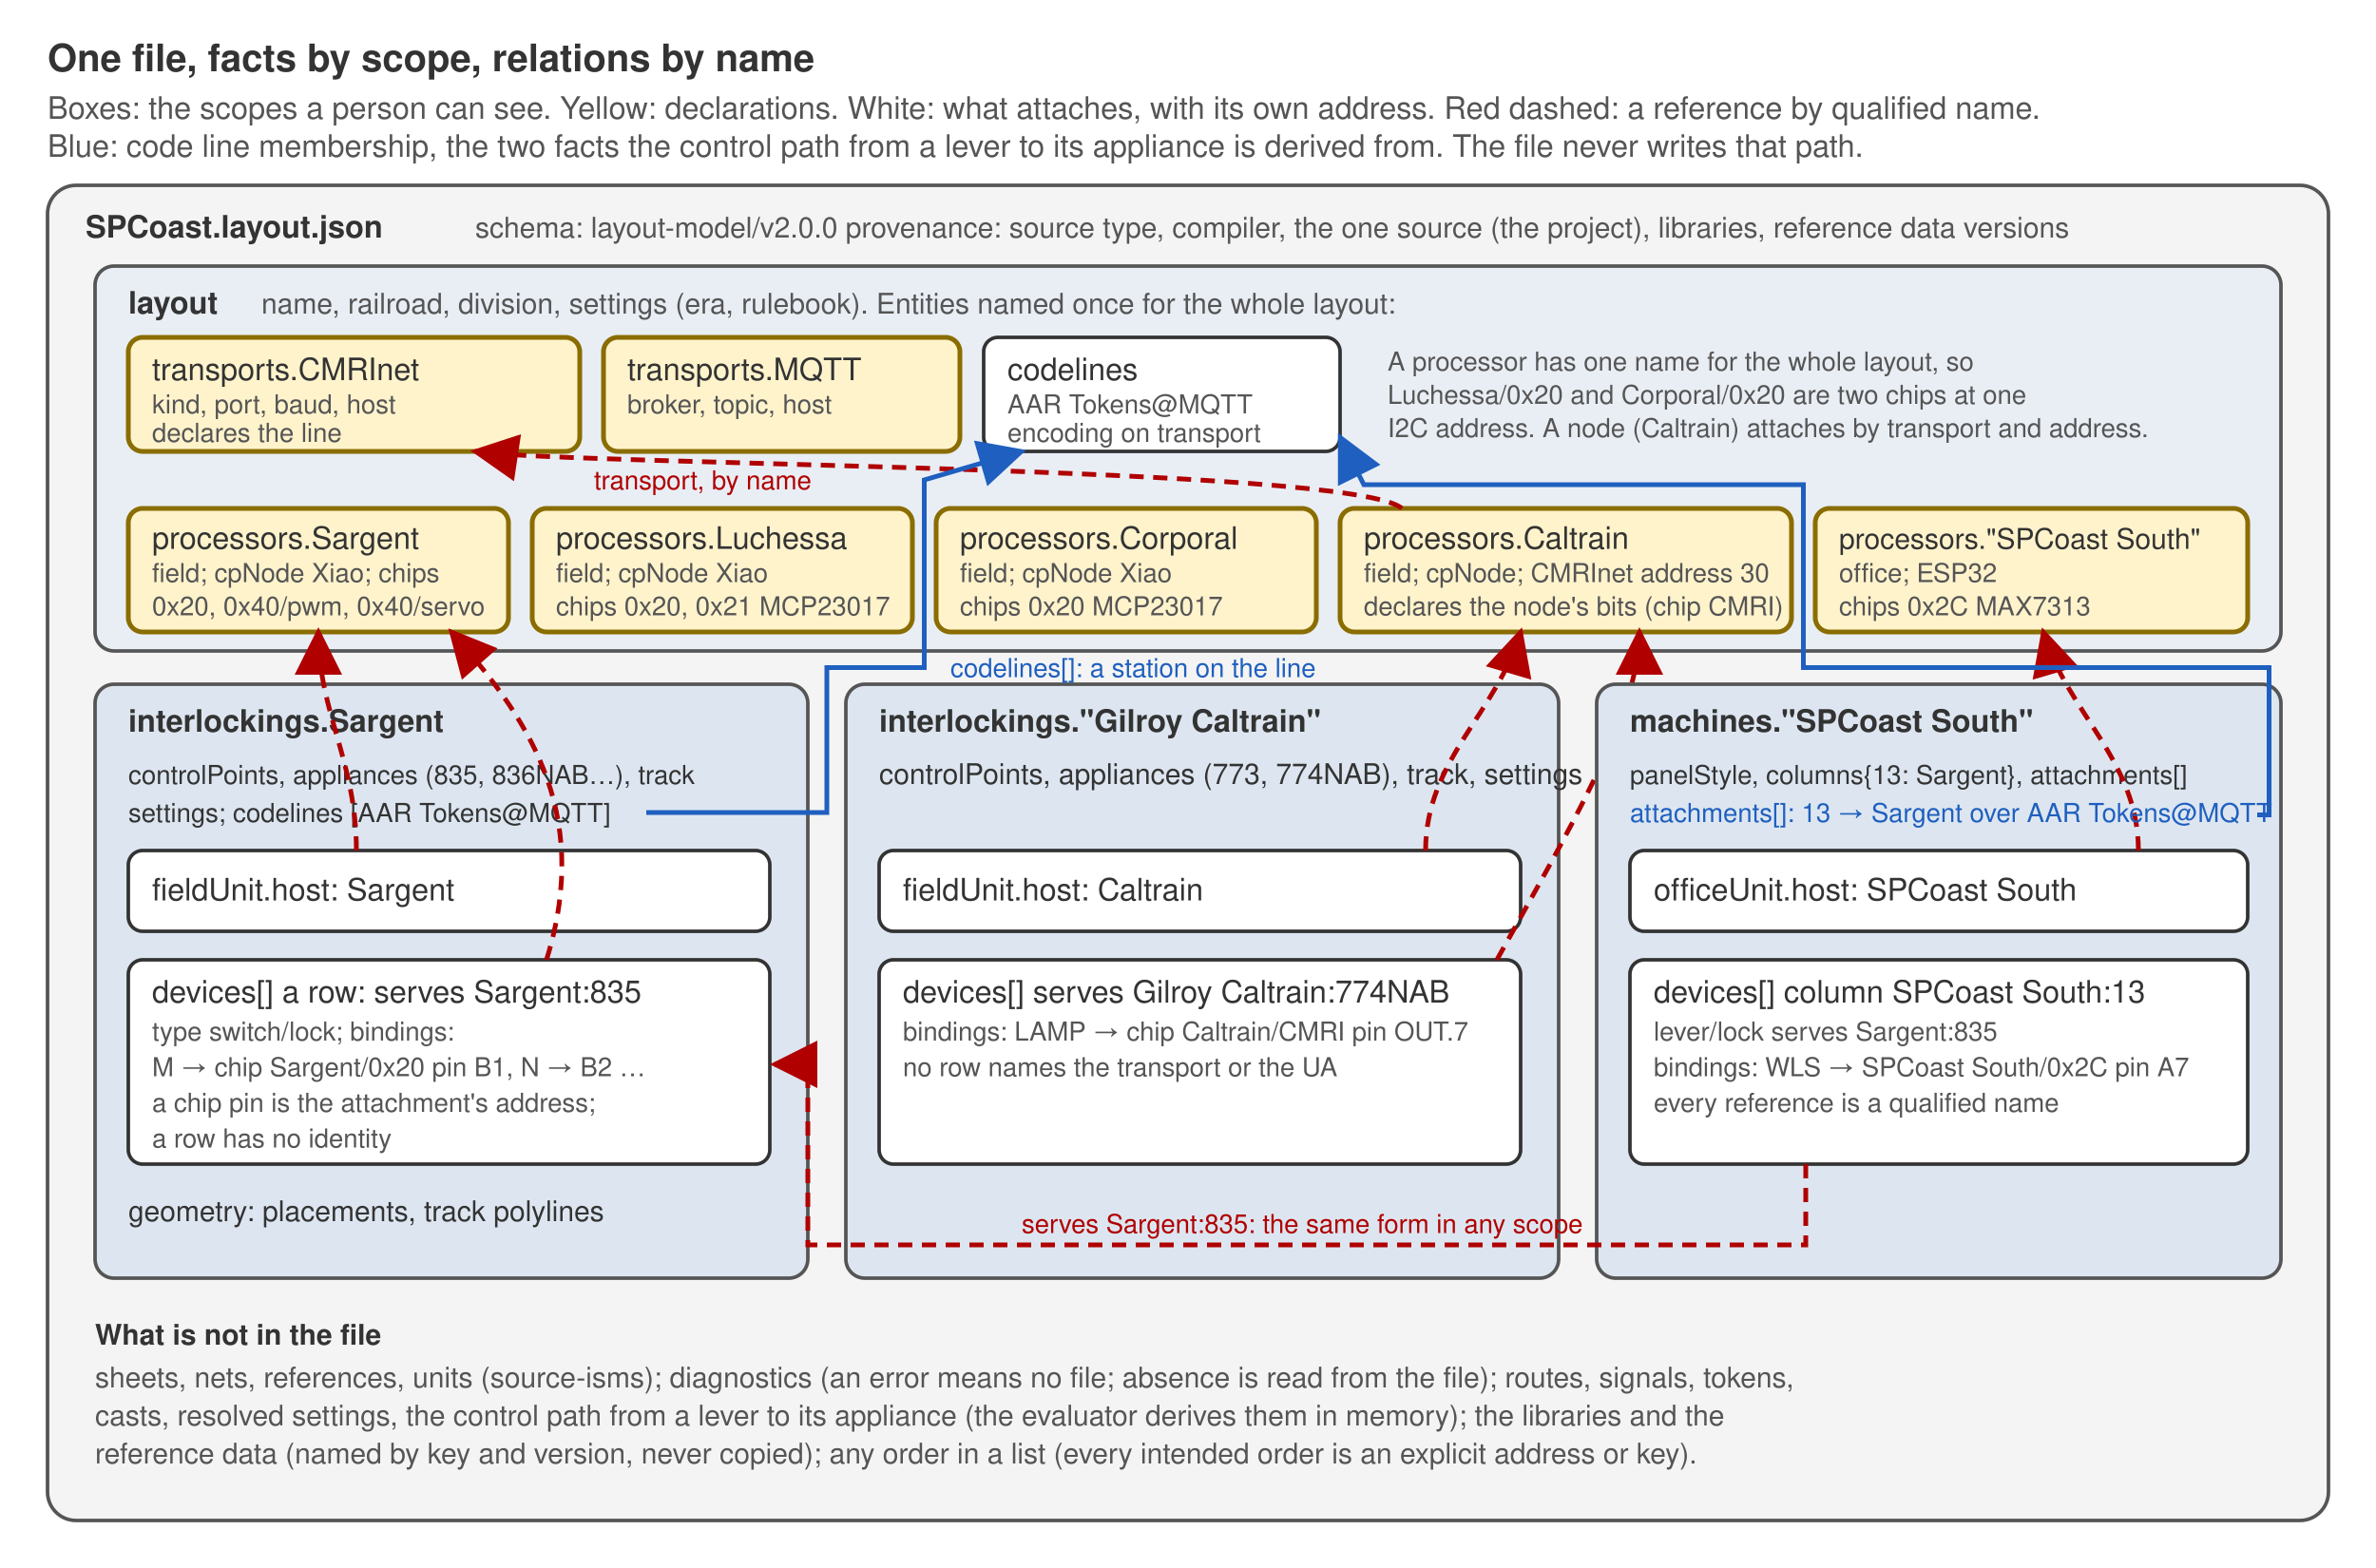
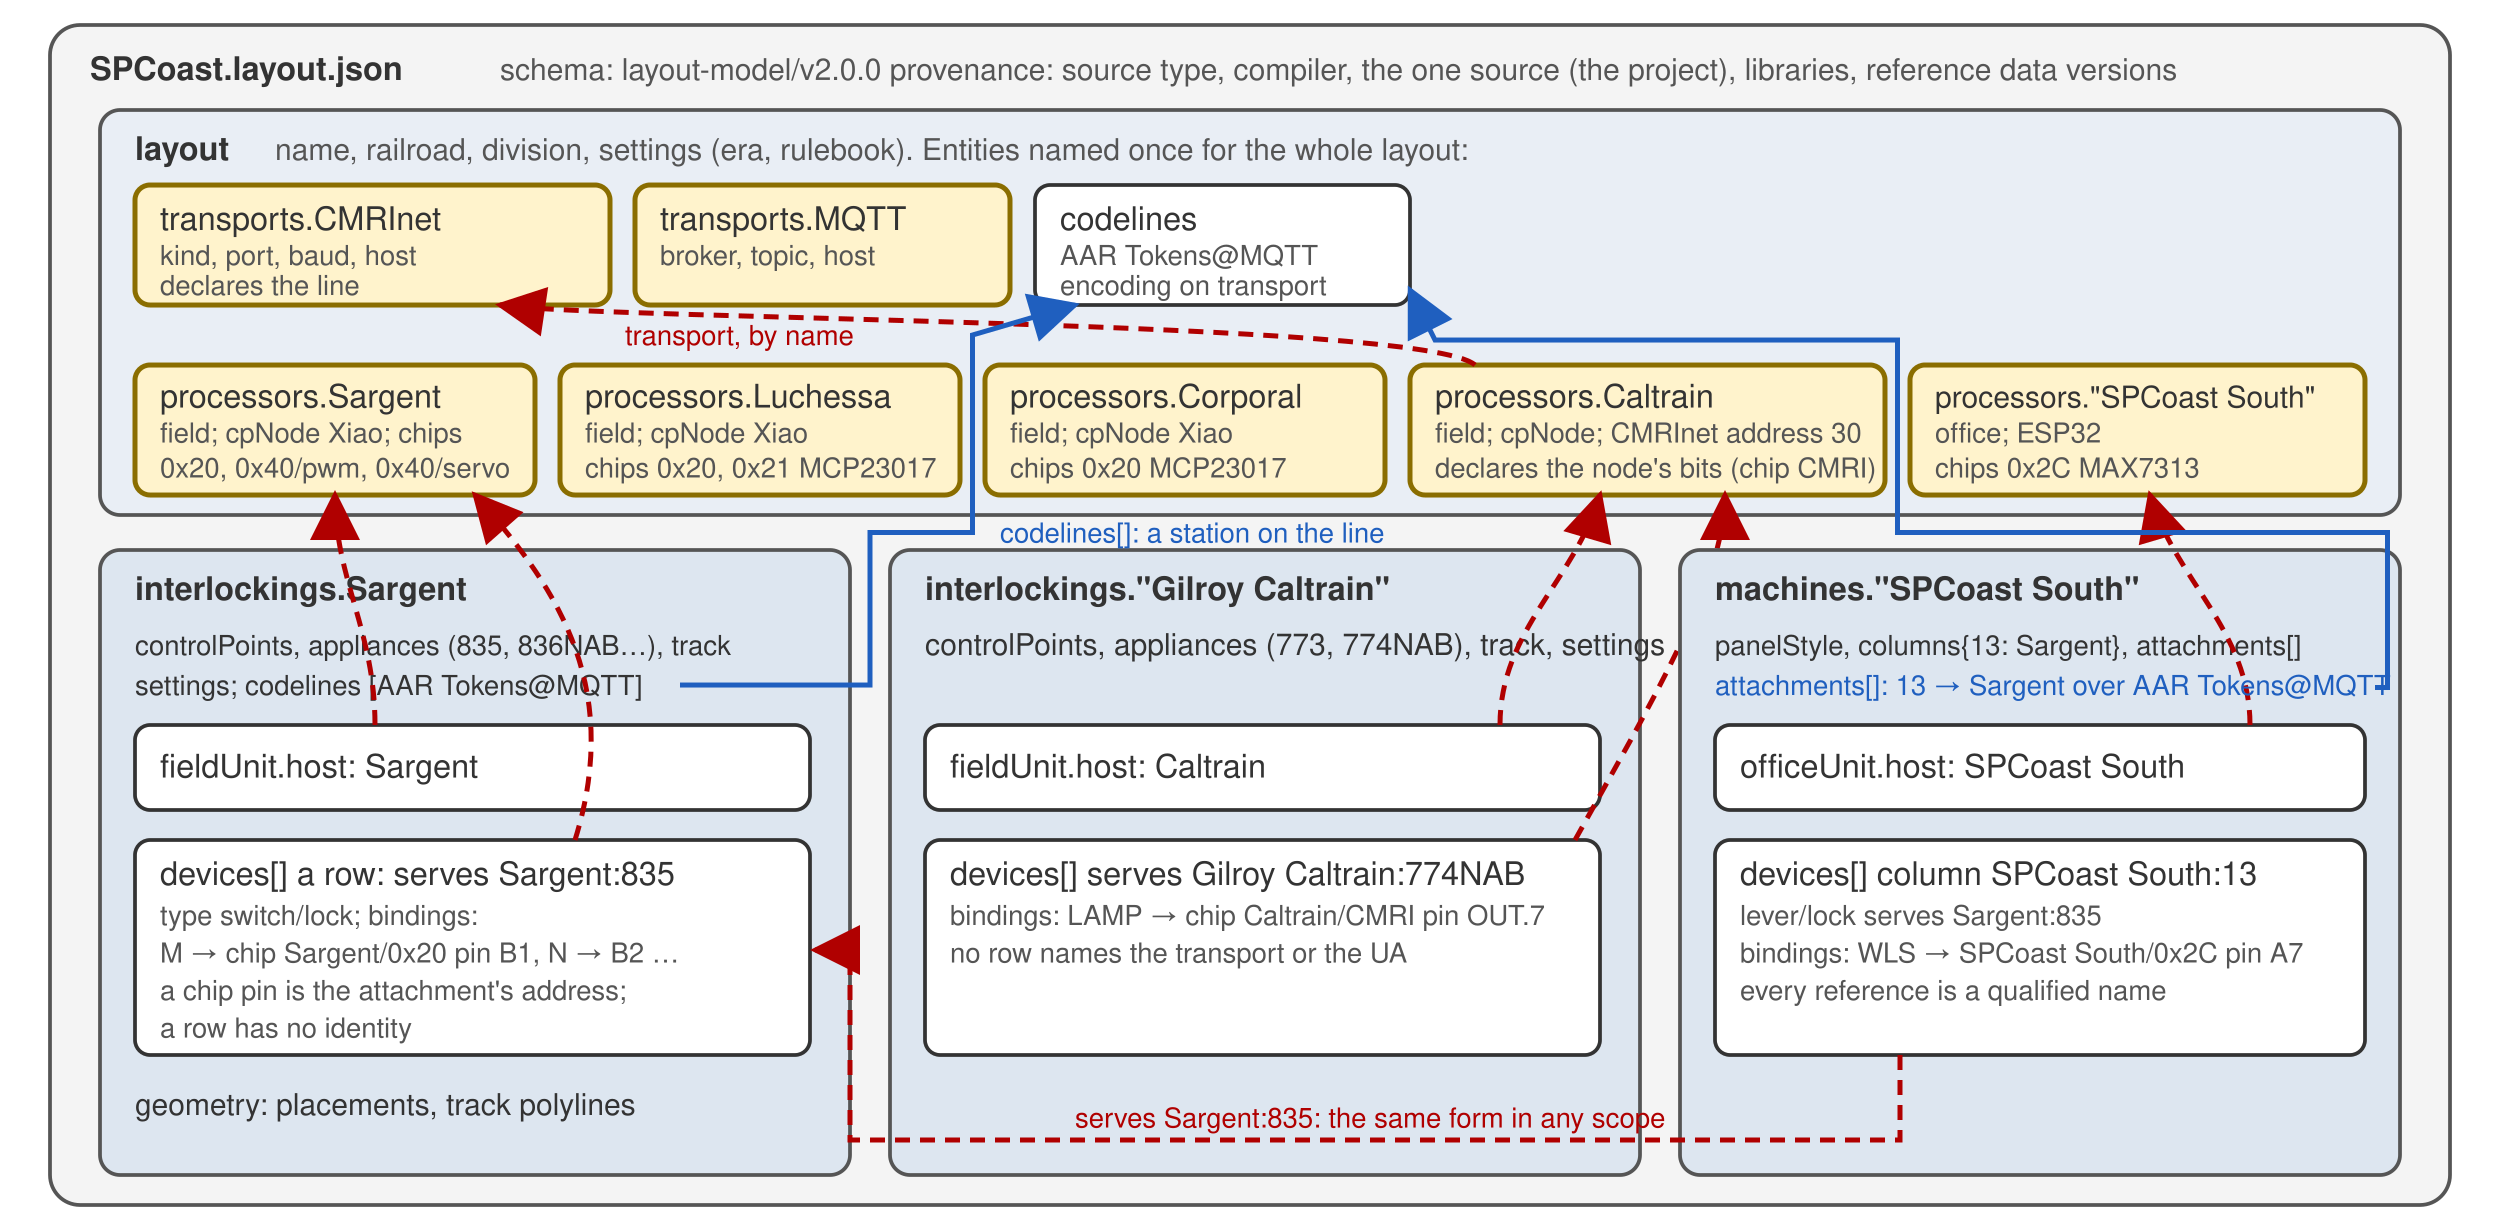
- <svg xmlns="http://www.w3.org/2000/svg" viewBox="0 0 1000 660" font-family="Helvetica, Arial, sans-serif" font-size="13">
-   <rect width="1000" height="660" fill="#ffffff" />
+ <svg xmlns="http://www.w3.org/2000/svg" viewBox="0 0 1000 492" font-family="Helvetica, Arial, sans-serif" font-size="13">
+   <rect width="1000" height="492" fill="#ffffff" />
  <defs>
    <marker id="r" markerWidth="10" markerHeight="10" refX="9" refY="5" orient="auto">
      <path d="M0,0 L10,5 L0,10 z" fill="#b00000" />
    </marker>
    <marker id="b" markerWidth="10" markerHeight="10" refX="9" refY="5" orient="auto">
      <path d="M0,0 L10,5 L0,10 z" fill="#1f5fbf" />
    </marker>
  </defs>
-   <text x="20" y="30" font-size="16" font-weight="bold" fill="#333">One file, facts by scope, relations by name</text>
-   <text x="20" y="50" fill="#555">Boxes: the scopes a person can see. Yellow: declarations. White: what attaches, with its own address. Red dashed: a reference by qualified name.</text>
-   <text x="20" y="66" fill="#555">Blue: code line membership, the two facts the control path from a lever to its appliance is derived from. The file never writes that path.</text>
-   <rect x="20" y="78" width="960" height="562" rx="12" fill="#f4f4f4" stroke="#555" stroke-width="1.5" />
-   <text x="36" y="100" font-weight="bold" fill="#333">SPCoast.layout.json</text>
-   <text x="200" y="100" fill="#555" font-size="12">schema: layout-model/v2.0.0    provenance: source type, compiler, the one source (the project), libraries, reference data versions</text>
-   <rect x="40" y="112" width="920" height="162" rx="8" fill="#e9eef5" stroke="#555" stroke-width="1.5" />
-   <text x="54" y="132" font-weight="bold" fill="#333">layout</text>
-   <text x="110" y="132" fill="#555" font-size="12">name, railroad, division, settings (era, rulebook). Entities named once for the whole layout:</text>
-   <rect x="54" y="142" width="190" height="48" rx="6" fill="#fff3cc" stroke="#8a6d00" stroke-width="2" />
-   <text x="64" y="160" fill="#333">transports.CMRInet</text>
-   <text x="64" y="174" fill="#555" font-size="11">kind, port, baud, host</text>
-   <text x="64" y="186" fill="#555" font-size="11">declares the line</text>
-   <rect x="254" y="142" width="150" height="48" rx="6" fill="#fff3cc" stroke="#8a6d00" stroke-width="2" />
-   <text x="264" y="160" fill="#333">transports.MQTT</text>
-   <text x="264" y="174" fill="#555" font-size="11">broker, topic, host</text>
-   <rect x="414" y="142" width="150" height="48" rx="6" fill="#ffffff" stroke="#333" stroke-width="1.5" />
-   <text x="424" y="160" fill="#333">codelines</text>
-   <text x="424" y="174" fill="#555" font-size="11">AAR Tokens@MQTT</text>
-   <text x="424" y="186" fill="#555" font-size="11">encoding on transport</text>
-   <text x="584" y="156" fill="#555" font-size="11">A processor has one name for the whole layout, so</text>
-   <text x="584" y="170" fill="#555" font-size="11">Luchessa/0x20 and Corporal/0x20 are two chips at one</text>
-   <text x="584" y="184" fill="#555" font-size="11">I2C address. A node (Caltrain) attaches by transport and address.</text>
-   <rect x="54" y="214" width="160" height="52" rx="6" fill="#fff3cc" stroke="#8a6d00" stroke-width="2" />
-   <text x="64" y="231" fill="#333">processors.Sargent</text>
-   <text x="64" y="245" fill="#555" font-size="11">field; cpNode Xiao; chips</text>
-   <text x="64" y="259" fill="#555" font-size="11">0x20, 0x40/pwm, 0x40/servo</text>
-   <rect x="224" y="214" width="160" height="52" rx="6" fill="#fff3cc" stroke="#8a6d00" stroke-width="2" />
-   <text x="234" y="231" fill="#333">processors.Luchessa</text>
-   <text x="234" y="245" fill="#555" font-size="11">field; cpNode Xiao</text>
-   <text x="234" y="259" fill="#555" font-size="11">chips 0x20, 0x21 MCP23017</text>
-   <rect x="394" y="214" width="160" height="52" rx="6" fill="#fff3cc" stroke="#8a6d00" stroke-width="2" />
-   <text x="404" y="231" fill="#333">processors.Corporal</text>
-   <text x="404" y="245" fill="#555" font-size="11">field; cpNode Xiao</text>
-   <text x="404" y="259" fill="#555" font-size="11">chips 0x20 MCP23017</text>
-   <rect x="564" y="214" width="190" height="52" rx="6" fill="#fff3cc" stroke="#8a6d00" stroke-width="2" />
-   <text x="574" y="231" fill="#333">processors.Caltrain</text>
-   <text x="574" y="245" fill="#555" font-size="11">field; cpNode; CMRInet address 30</text>
-   <text x="574" y="259" fill="#555" font-size="11">declares the node's bits (chip CMRI)</text>
-   <rect x="764" y="214" width="182" height="52" rx="6" fill="#fff3cc" stroke="#8a6d00" stroke-width="2" />
-   <text x="774" y="231" fill="#333" font-size="12">processors."SPCoast South"</text>
-   <text x="774" y="245" fill="#555" font-size="11">office; ESP32</text>
-   <text x="774" y="259" fill="#555" font-size="11">chips 0x2C MAX7313</text>
-   <path d="M 590 214 C 570 196, 240 196, 200 190" fill="none" stroke="#b00000" stroke-width="2" stroke-dasharray="6 4" marker-end="url(#r)" />
-   <text x="250" y="206" fill="#b00000" font-size="11">transport, by name</text>
-   <rect x="40" y="288" width="300" height="250" rx="8" fill="#dde6f0" stroke="#555" stroke-width="1.5" />
-   <text x="54" y="308" font-weight="bold" fill="#333">interlockings.Sargent</text>
-   <text x="54" y="330" fill="#333" font-size="11">controlPoints, appliances (835, 836NAB…), track</text>
-   <text x="54" y="346" fill="#333" font-size="11">settings; codelines [AAR Tokens@MQTT]</text>
-   <rect x="54" y="358" width="270" height="34" rx="6" fill="#ffffff" stroke="#333" stroke-width="1.5" />
-   <text x="64" y="379" fill="#333">fieldUnit.host: Sargent</text>
-   <path d="M 150 358 C 150 320, 134 300, 134 266" fill="none" stroke="#b00000" stroke-width="2" stroke-dasharray="6 4" marker-end="url(#r)" />
-   <rect x="54" y="404" width="270" height="86" rx="6" fill="#ffffff" stroke="#333" stroke-width="1.5" />
-   <text x="64" y="422" fill="#333">devices[]  a row: serves Sargent:835</text>
-   <text x="64" y="438" fill="#555" font-size="11">type switch/lock; bindings:</text>
-   <text x="64" y="453" fill="#555" font-size="11">M → chip Sargent/0x20 pin B1, N → B2 …</text>
-   <text x="64" y="468" fill="#555" font-size="11">a chip pin is the attachment's address;</text>
-   <text x="64" y="483" fill="#555" font-size="11">a row has no identity</text>
-   <text x="54" y="514" fill="#333" font-size="12">geometry: placements, track polylines</text>
-   <path d="M 230 404 C 250 340, 220 300, 190 266" fill="none" stroke="#b00000" stroke-width="2" stroke-dasharray="6 4" marker-end="url(#r)" />
-   <path d="M 272 342 L 348 342 L 348 281 L 389 281 L 389 202 L 430 190" fill="none" stroke="#1f5fbf" stroke-width="2" marker-end="url(#b)" />
-   <rect x="356" y="288" width="300" height="250" rx="8" fill="#dde6f0" stroke="#555" stroke-width="1.5" />
-   <text x="370" y="308" font-weight="bold" fill="#333">interlockings."Gilroy Caltrain"</text>
-   <text x="370" y="330" fill="#333" font-size="12">controlPoints, appliances (773, 774NAB), track, settings</text>
-   <rect x="370" y="358" width="270" height="34" rx="6" fill="#ffffff" stroke="#333" stroke-width="1.5" />
-   <text x="380" y="379" fill="#333">fieldUnit.host: Caltrain</text>
-   <path d="M 600 358 C 600 320, 630 300, 640 266" fill="none" stroke="#b00000" stroke-width="2" stroke-dasharray="6 4" marker-end="url(#r)" />
-   <rect x="370" y="404" width="270" height="86" rx="6" fill="#ffffff" stroke="#333" stroke-width="1.5" />
-   <text x="380" y="422" fill="#333">devices[]  serves Gilroy Caltrain:774NAB</text>
-   <text x="380" y="438" fill="#555" font-size="11">bindings: LAMP → chip Caltrain/CMRI pin OUT.7</text>
-   <text x="380" y="453" fill="#555" font-size="11">no row names the transport or the UA</text>
-   <path d="M 630 404 C 660 350, 690 300, 690 266" fill="none" stroke="#b00000" stroke-width="2" stroke-dasharray="6 4" marker-end="url(#r)" />
-   <rect x="672" y="288" width="288" height="250" rx="8" fill="#dde6f0" stroke="#555" stroke-width="1.5" />
-   <text x="686" y="308" font-weight="bold" fill="#333">machines."SPCoast South"</text>
-   <text x="686" y="330" fill="#333" font-size="11">panelStyle, columns{13: Sargent}, attachments[]</text>
-   <rect x="686" y="358" width="260" height="34" rx="6" fill="#ffffff" stroke="#333" stroke-width="1.5" />
-   <text x="696" y="379" fill="#333">officeUnit.host: SPCoast South</text>
-   <path d="M 900 358 C 900 320, 870 300, 860 266" fill="none" stroke="#b00000" stroke-width="2" stroke-dasharray="6 4" marker-end="url(#r)" />
-   <rect x="686" y="404" width="260" height="86" rx="6" fill="#ffffff" stroke="#333" stroke-width="1.5" />
-   <text x="696" y="422" fill="#333">devices[]  column SPCoast South:13</text>
-   <text x="696" y="438" fill="#555" font-size="11">lever/lock serves Sargent:835</text>
-   <text x="696" y="453" fill="#555" font-size="11">bindings: WLS → SPCoast South/0x2C pin A7</text>
-   <text x="696" y="468" fill="#555" font-size="11">every reference is a qualified name</text>
-   <path d="M 760 490 L 760 524 L 340 524 L 340 448 L 326 448" fill="none" stroke="#b00000" stroke-width="2" stroke-dasharray="6 4" marker-end="url(#r)" />
-   <text x="430" y="519" fill="#b00000" font-size="11">serves Sargent:835: the same form in any scope</text>
-   <path d="M 950 343 L 955 343 L 955 281 L 759 281 L 759 204 L 574 204 L 564 184" fill="none" stroke="#1f5fbf" stroke-width="2" marker-end="url(#b)" />
-   <text x="400" y="285" fill="#1f5fbf" font-size="11">codelines[]: a station on the line</text>
-   <text x="686" y="346" fill="#1f5fbf" font-size="11">attachments[]: 13 → Sargent over AAR Tokens@MQTT</text>
-   <text x="40" y="566" fill="#333" font-size="12" font-weight="bold">What is not in the file</text>
-   <text x="40" y="584" fill="#555" font-size="12">sheets, nets, references, units (source-isms); diagnostics (an error means no file; absence is read from the file); routes, signals, tokens,</text>
-   <text x="40" y="600" fill="#555" font-size="12">casts, resolved settings, the control path from a lever to its appliance (the evaluator derives them in memory); the libraries and the</text>
-   <text x="40" y="616" fill="#555" font-size="12">reference data (named by key and version, never copied); any order in a list (every intended order is an explicit address or key).</text>
+   <rect x="20" y="10" width="960" height="472" rx="12" fill="#f4f4f4" stroke="#555" stroke-width="1.5" />
+   <text x="36" y="32" font-weight="bold" fill="#333">SPCoast.layout.json</text>
+   <text x="200" y="32" fill="#555" font-size="12">schema: layout-model/v2.0.0    provenance: source type, compiler, the one source (the project), libraries, reference data versions</text>
+   <rect x="40" y="44" width="920" height="162" rx="8" fill="#e9eef5" stroke="#555" stroke-width="1.5" />
+   <text x="54" y="64" font-weight="bold" fill="#333">layout</text>
+   <text x="110" y="64" fill="#555" font-size="12">name, railroad, division, settings (era, rulebook). Entities named once for the whole layout:</text>
+   <rect x="54" y="74" width="190" height="48" rx="6" fill="#fff3cc" stroke="#8a6d00" stroke-width="2" />
+   <text x="64" y="92" fill="#333">transports.CMRInet</text>
+   <text x="64" y="106" fill="#555" font-size="11">kind, port, baud, host</text>
+   <text x="64" y="118" fill="#555" font-size="11">declares the line</text>
+   <rect x="254" y="74" width="150" height="48" rx="6" fill="#fff3cc" stroke="#8a6d00" stroke-width="2" />
+   <text x="264" y="92" fill="#333">transports.MQTT</text>
+   <text x="264" y="106" fill="#555" font-size="11">broker, topic, host</text>
+   <rect x="414" y="74" width="150" height="48" rx="6" fill="#ffffff" stroke="#333" stroke-width="1.5" />
+   <text x="424" y="92" fill="#333">codelines</text>
+   <text x="424" y="106" fill="#555" font-size="11">AAR Tokens@MQTT</text>
+   <text x="424" y="118" fill="#555" font-size="11">encoding on transport</text>
+   <rect x="54" y="146" width="160" height="52" rx="6" fill="#fff3cc" stroke="#8a6d00" stroke-width="2" />
+   <text x="64" y="163" fill="#333">processors.Sargent</text>
+   <text x="64" y="177" fill="#555" font-size="11">field; cpNode Xiao; chips</text>
+   <text x="64" y="191" fill="#555" font-size="11">0x20, 0x40/pwm, 0x40/servo</text>
+   <rect x="224" y="146" width="160" height="52" rx="6" fill="#fff3cc" stroke="#8a6d00" stroke-width="2" />
+   <text x="234" y="163" fill="#333">processors.Luchessa</text>
+   <text x="234" y="177" fill="#555" font-size="11">field; cpNode Xiao</text>
+   <text x="234" y="191" fill="#555" font-size="11">chips 0x20, 0x21 MCP23017</text>
+   <rect x="394" y="146" width="160" height="52" rx="6" fill="#fff3cc" stroke="#8a6d00" stroke-width="2" />
+   <text x="404" y="163" fill="#333">processors.Corporal</text>
+   <text x="404" y="177" fill="#555" font-size="11">field; cpNode Xiao</text>
+   <text x="404" y="191" fill="#555" font-size="11">chips 0x20 MCP23017</text>
+   <rect x="564" y="146" width="190" height="52" rx="6" fill="#fff3cc" stroke="#8a6d00" stroke-width="2" />
+   <text x="574" y="163" fill="#333">processors.Caltrain</text>
+   <text x="574" y="177" fill="#555" font-size="11">field; cpNode; CMRInet address 30</text>
+   <text x="574" y="191" fill="#555" font-size="11">declares the node's bits (chip CMRI)</text>
+   <rect x="764" y="146" width="182" height="52" rx="6" fill="#fff3cc" stroke="#8a6d00" stroke-width="2" />
+   <text x="774" y="163" fill="#333" font-size="12">processors."SPCoast South"</text>
+   <text x="774" y="177" fill="#555" font-size="11">office; ESP32</text>
+   <text x="774" y="191" fill="#555" font-size="11">chips 0x2C MAX7313</text>
+   <path d="M 590 146 C 570 128, 240 128, 200 122" fill="none" stroke="#b00000" stroke-width="2" stroke-dasharray="6 4" marker-end="url(#r)" />
+   <text x="250" y="138" fill="#b00000" font-size="11">transport, by name</text>
+   <rect x="40" y="220" width="300" height="250" rx="8" fill="#dde6f0" stroke="#555" stroke-width="1.5" />
+   <text x="54" y="240" font-weight="bold" fill="#333">interlockings.Sargent</text>
+   <text x="54" y="262" fill="#333" font-size="11">controlPoints, appliances (835, 836NAB…), track</text>
+   <text x="54" y="278" fill="#333" font-size="11">settings; codelines [AAR Tokens@MQTT]</text>
+   <rect x="54" y="290" width="270" height="34" rx="6" fill="#ffffff" stroke="#333" stroke-width="1.5" />
+   <text x="64" y="311" fill="#333">fieldUnit.host: Sargent</text>
+   <path d="M 150 290 C 150 252, 134 232, 134 198" fill="none" stroke="#b00000" stroke-width="2" stroke-dasharray="6 4" marker-end="url(#r)" />
+   <rect x="54" y="336" width="270" height="86" rx="6" fill="#ffffff" stroke="#333" stroke-width="1.5" />
+   <text x="64" y="354" fill="#333">devices[]  a row: serves Sargent:835</text>
+   <text x="64" y="370" fill="#555" font-size="11">type switch/lock; bindings:</text>
+   <text x="64" y="385" fill="#555" font-size="11">M → chip Sargent/0x20 pin B1, N → B2 …</text>
+   <text x="64" y="400" fill="#555" font-size="11">a chip pin is the attachment's address;</text>
+   <text x="64" y="415" fill="#555" font-size="11">a row has no identity</text>
+   <text x="54" y="446" fill="#333" font-size="12">geometry: placements, track polylines</text>
+   <path d="M 230 336 C 250 272, 220 232, 190 198" fill="none" stroke="#b00000" stroke-width="2" stroke-dasharray="6 4" marker-end="url(#r)" />
+   <path d="M 272 274 L 348 274 L 348 213 L 389 213 L 389 134 L 430 122" fill="none" stroke="#1f5fbf" stroke-width="2" marker-end="url(#b)" />
+   <rect x="356" y="220" width="300" height="250" rx="8" fill="#dde6f0" stroke="#555" stroke-width="1.5" />
+   <text x="370" y="240" font-weight="bold" fill="#333">interlockings."Gilroy Caltrain"</text>
+   <text x="370" y="262" fill="#333" font-size="12">controlPoints, appliances (773, 774NAB), track, settings</text>
+   <rect x="370" y="290" width="270" height="34" rx="6" fill="#ffffff" stroke="#333" stroke-width="1.5" />
+   <text x="380" y="311" fill="#333">fieldUnit.host: Caltrain</text>
+   <path d="M 600 290 C 600 252, 630 232, 640 198" fill="none" stroke="#b00000" stroke-width="2" stroke-dasharray="6 4" marker-end="url(#r)" />
+   <rect x="370" y="336" width="270" height="86" rx="6" fill="#ffffff" stroke="#333" stroke-width="1.5" />
+   <text x="380" y="354" fill="#333">devices[]  serves Gilroy Caltrain:774NAB</text>
+   <text x="380" y="370" fill="#555" font-size="11">bindings: LAMP → chip Caltrain/CMRI pin OUT.7</text>
+   <text x="380" y="385" fill="#555" font-size="11">no row names the transport or the UA</text>
+   <path d="M 630 336 C 660 282, 690 232, 690 198" fill="none" stroke="#b00000" stroke-width="2" stroke-dasharray="6 4" marker-end="url(#r)" />
+   <rect x="672" y="220" width="288" height="250" rx="8" fill="#dde6f0" stroke="#555" stroke-width="1.5" />
+   <text x="686" y="240" font-weight="bold" fill="#333">machines."SPCoast South"</text>
+   <text x="686" y="262" fill="#333" font-size="11">panelStyle, columns{13: Sargent}, attachments[]</text>
+   <rect x="686" y="290" width="260" height="34" rx="6" fill="#ffffff" stroke="#333" stroke-width="1.5" />
+   <text x="696" y="311" fill="#333">officeUnit.host: SPCoast South</text>
+   <path d="M 900 290 C 900 252, 870 232, 860 198" fill="none" stroke="#b00000" stroke-width="2" stroke-dasharray="6 4" marker-end="url(#r)" />
+   <rect x="686" y="336" width="260" height="86" rx="6" fill="#ffffff" stroke="#333" stroke-width="1.5" />
+   <text x="696" y="354" fill="#333">devices[]  column SPCoast South:13</text>
+   <text x="696" y="370" fill="#555" font-size="11">lever/lock serves Sargent:835</text>
+   <text x="696" y="385" fill="#555" font-size="11">bindings: WLS → SPCoast South/0x2C pin A7</text>
+   <text x="696" y="400" fill="#555" font-size="11">every reference is a qualified name</text>
+   <path d="M 760 422 L 760 456 L 340 456 L 340 380 L 326 380" fill="none" stroke="#b00000" stroke-width="2" stroke-dasharray="6 4" marker-end="url(#r)" />
+   <text x="430" y="451" fill="#b00000" font-size="11">serves Sargent:835: the same form in any scope</text>
+   <path d="M 950 275 L 955 275 L 955 213 L 759 213 L 759 136 L 574 136 L 564 116" fill="none" stroke="#1f5fbf" stroke-width="2" marker-end="url(#b)" />
+   <text x="400" y="217" fill="#1f5fbf" font-size="11">codelines[]: a station on the line</text>
+   <text x="686" y="278" fill="#1f5fbf" font-size="11">attachments[]: 13 → Sargent over AAR Tokens@MQTT</text>
</svg>
